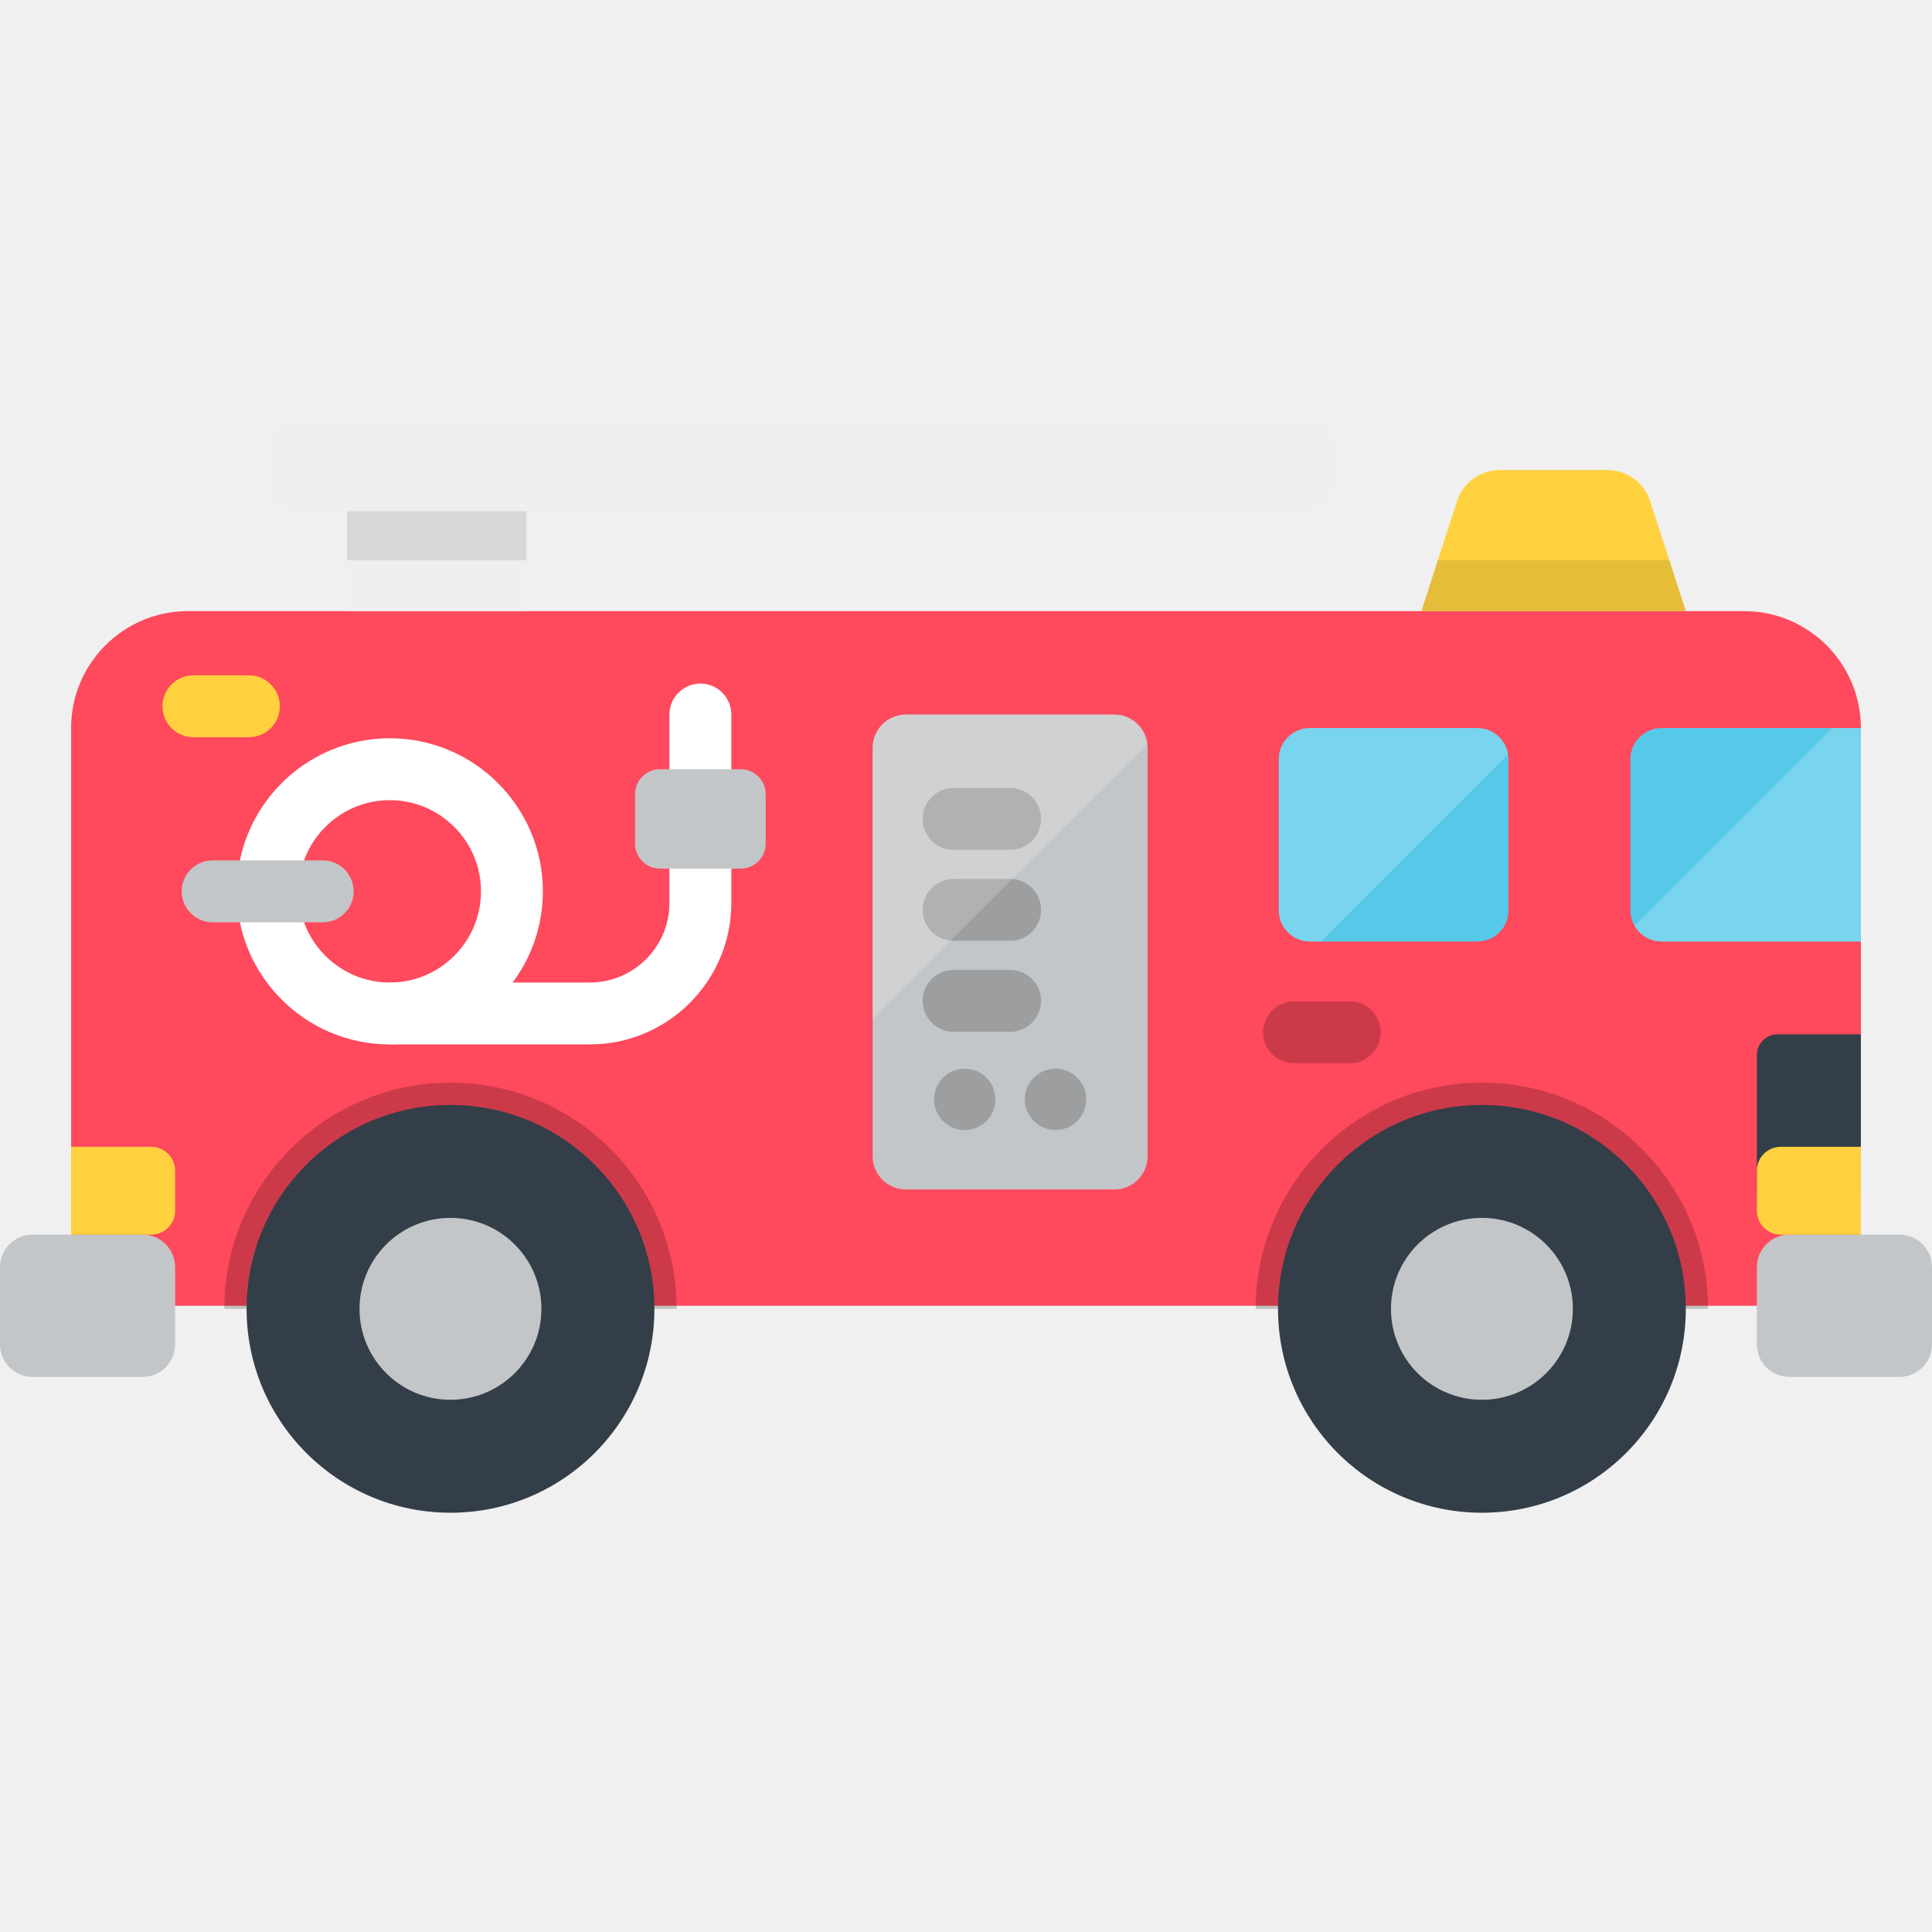
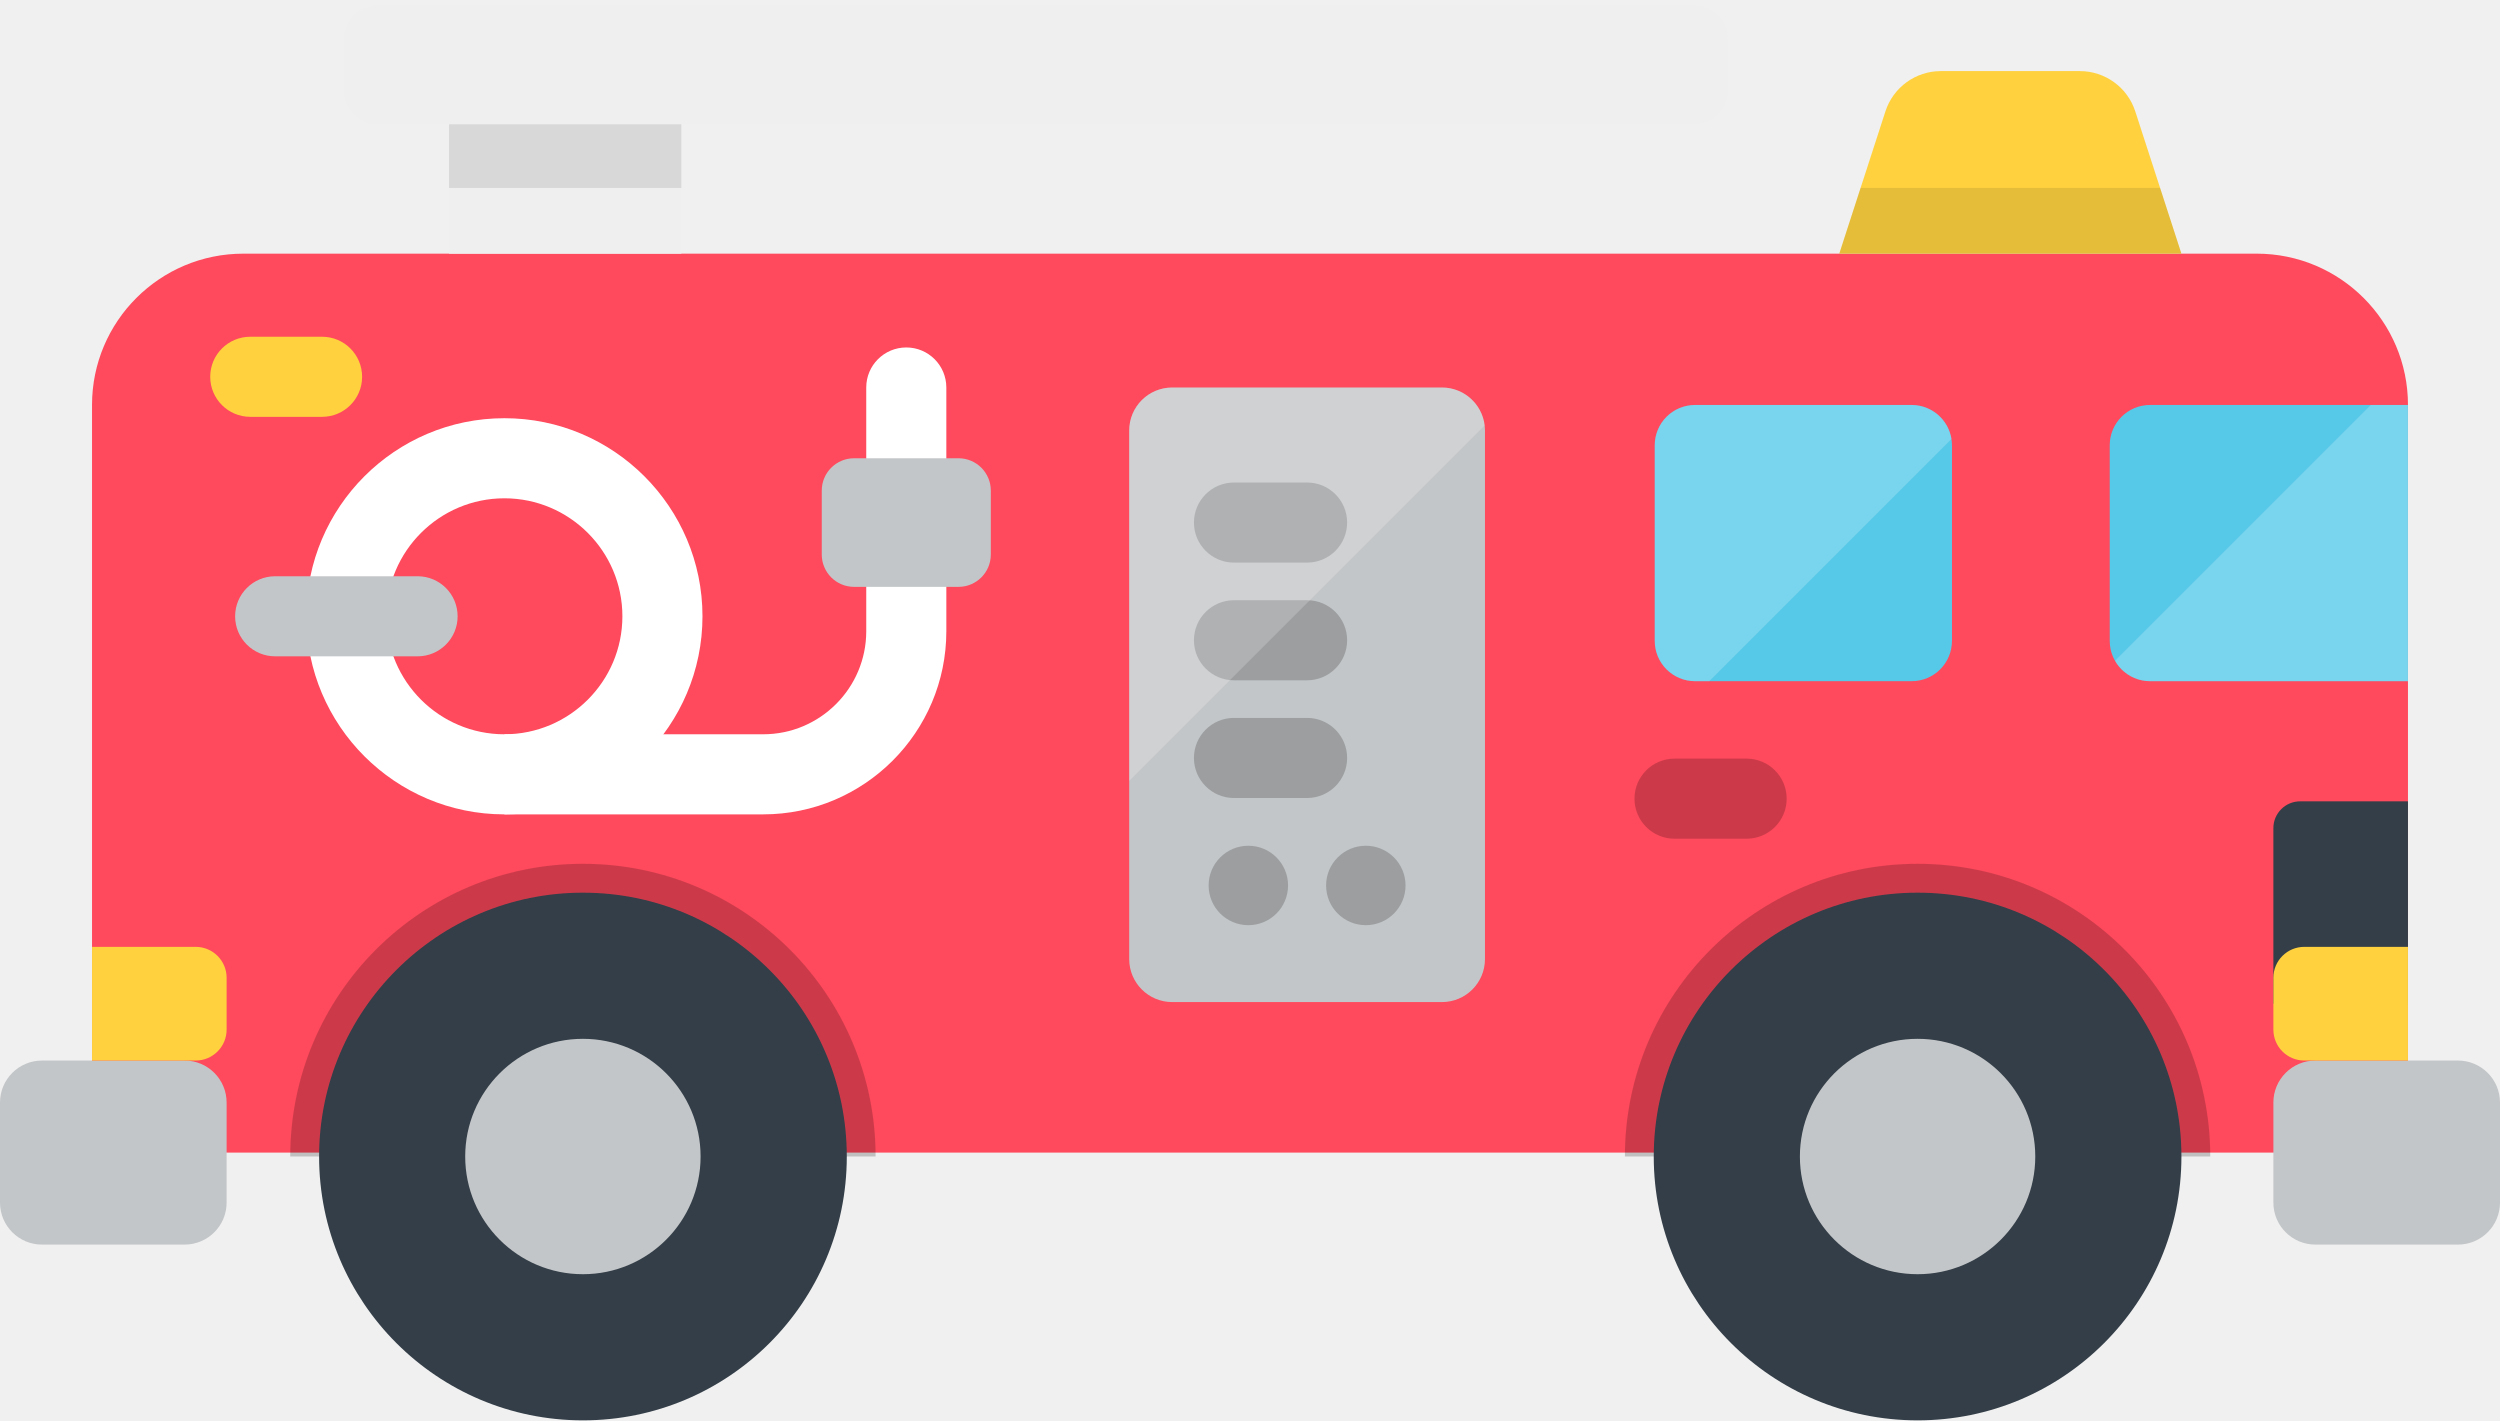
- <svg xmlns="http://www.w3.org/2000/svg" version="1.1" id="Layer_1" x="0px" y="0px" viewBox="0 0 511.999 511.999" style="enable-background:new 0 0 511.999 511.999;" xml:space="preserve">
-   <path style="fill:#FF495C;" d="M462.163,161.95H49.836c-17.115,0-30.989,13.873-30.989,30.989v153.108h474.305V192.939  C493.152,175.823,479.277,161.95,462.163,161.95z" />
-   <path style="opacity:0.2;enable-background:new    ;" d="M332.778,346.849c0-33.104,26.837-59.941,59.941-59.941  c33.105,0,59.942,26.836,59.942,59.941H332.778z" />
-   <path style="opacity:0.2;enable-background:new    ;" d="M59.441,346.849c0-33.104,26.837-59.941,59.941-59.941  s59.941,26.836,59.941,59.941H59.441z" />
-   <circle style="fill:#333E48;" cx="392.721" cy="346.854" r="54.035" />
-   <circle style="fill:#C3C6C8;" cx="392.721" cy="346.854" r="24.103" />
-   <circle style="fill:#333E48;" cx="119.388" cy="346.854" r="54.035" />
-   <g>
-     <circle style="fill:#C3C6C8;" cx="119.377" cy="346.854" r="24.103" />
-     <path style="fill:#C3C6C8;" d="M37.809,327.199H8.602c-4.752,0-8.602,3.851-8.602,8.602v20.491c0,4.752,3.851,8.602,8.602,8.602   h29.207c4.752,0,8.603-3.851,8.603-8.602v-20.49C46.412,331.05,42.561,327.199,37.809,327.199z" />
-     <path style="fill:#C3C6C8;" d="M474.189,327.199h29.208c4.752,0,8.602,3.851,8.602,8.602v20.491c0,4.752-3.851,8.602-8.602,8.602   h-29.208c-4.751,0-8.602-3.851-8.602-8.602v-20.49C465.587,331.05,469.439,327.199,474.189,327.199z" />
+ <svg xmlns="http://www.w3.org/2000/svg" version="1.1" id="Layer_1" x="0px" y="0px" viewBox="0 0 512 291" xml:space="preserve" width="512" height="291">
+   <defs id="defs273" />
+   <path style="fill:#ff495c" d="M 462.163,51.95 H 49.836 c -17.115,0 -30.989,13.873 -30.989,30.989 V 236.047 H 493.152 V 82.939 c 0,-17.116 -13.875,-30.989 -30.989,-30.989 z" id="path158" />
+   <path style="opacity:0.2;enable-background:new" d="m 332.778,236.849 c 0,-33.104 26.837,-59.941 59.941,-59.941 33.105,0 59.942,26.836 59.942,59.941 z" id="path160" />
+   <path style="opacity:0.2;enable-background:new" d="m 59.441,236.849 c 0,-33.104 26.837,-59.941 59.941,-59.941 33.104,0 59.941,26.836 59.941,59.941 z" id="path162" />
+   <circle style="fill:#333e48" cx="392.721" cy="236.854" r="54.035" id="circle164" />
+   <circle style="fill:#c3c6c8" cx="392.721" cy="236.854" r="24.103" id="circle166" />
+   <circle style="fill:#333e48" cx="119.388" cy="236.854" r="54.035" id="circle168" />
+   <g id="g176" transform="translate(0,-110)">
+     <circle style="fill:#c3c6c8" cx="119.377" cy="346.854" r="24.103" id="circle170" />
+     <path style="fill:#c3c6c8" d="M 37.809,327.199 H 8.602 C 3.85,327.199 0,331.05 0,335.801 v 20.491 c 0,4.752 3.851,8.602 8.602,8.602 h 29.207 c 4.752,0 8.603,-3.851 8.603,-8.602 v -20.49 c 0,-4.752 -3.851,-8.603 -8.603,-8.603 z" id="path172" />
+     <path style="fill:#c3c6c8" d="m 474.189,327.199 h 29.208 c 4.752,0 8.602,3.851 8.602,8.602 v 20.491 c 0,4.752 -3.851,8.602 -8.602,8.602 h -29.208 c -4.751,0 -8.602,-3.851 -8.602,-8.602 v -20.49 c 0,-4.752 3.852,-8.603 8.602,-8.603 z" id="path174" />
  </g>
-   <g>
-     <path style="fill:#57C9E8;" d="M440.329,249.508h52.823v-56.571h-52.823c-4.56,0-8.258,3.697-8.258,8.258v40.055   C432.072,245.812,435.77,249.508,440.329,249.508z" />
-     <path style="fill:#57C9E8;" d="M347.146,249.508h44.361c4.56,0,8.258-3.696,8.258-8.258v-40.055c0-4.56-3.697-8.258-8.258-8.258   h-44.361c-4.561,0-8.258,3.697-8.258,8.258v40.055C338.888,245.812,342.584,249.508,347.146,249.508z" />
+   <g id="g182" transform="translate(0,-110)">
+     <path style="fill:#57c9e8" d="m 440.329,249.508 h 52.823 v -56.571 h -52.823 c -4.56,0 -8.258,3.697 -8.258,8.258 v 40.055 c 10e-4,4.562 3.699,8.258 8.258,8.258 z" id="path178" />
+     <path style="fill:#57c9e8" d="m 347.146,249.508 h 44.361 c 4.56,0 8.258,-3.696 8.258,-8.258 v -40.055 c 0,-4.56 -3.697,-8.258 -8.258,-8.258 h -44.361 c -4.561,0 -8.258,3.697 -8.258,8.258 v 40.055 c 0,4.562 3.696,8.258 8.258,8.258 z" id="path180" />
  </g>
-   <path style="fill:#FFD13F;" d="M425.956,124.56h-28.474c-5.171,0-9.753,3.331-11.348,8.25l-9.452,29.14h70.073l-9.452-29.14  C435.709,127.891,431.126,124.56,425.956,124.56z" />
-   <polygon style="opacity:0.1;enable-background:new    ;" points="442.389,148.487 381.047,148.487 376.682,161.95 446.756,161.95   " />
-   <g>
-     <path style="fill:#F0EFEF;" d="M347.005,111.11H77.325c-3.798,0-6.875,3.077-6.875,6.874v10.601c0,3.797,3.077,6.874,6.875,6.874   h269.68c3.798,0,6.875-3.077,6.875-6.874v-10.601C353.88,114.188,350.802,111.11,347.005,111.11z" />
-     <rect x="91.961" y="135.462" style="fill:#F0EFEF;" width="47.571" height="26.487" />
+   <path style="fill:#ffd13f" d="m 425.956,14.56 h -28.474 c -5.171,0 -9.753,3.331 -11.348,8.25 l -9.452,29.14 h 70.073 l -9.452,-29.14 c -1.594,-4.919 -6.177,-8.25 -11.347,-8.25 z" id="path184" />
+   <polygon style="opacity:0.1;enable-background:new" points="446.756,161.95 442.389,148.487 381.047,148.487 376.682,161.95 " id="polygon186" transform="translate(0,-110)" />
+   <g id="g192" transform="translate(0,-110)">
+     <path style="fill:#f0efef" d="M 347.005,111.11 H 77.325 c -3.798,0 -6.875,3.077 -6.875,6.874 v 10.601 c 0,3.797 3.077,6.874 6.875,6.874 h 269.68 c 3.798,0 6.875,-3.077 6.875,-6.874 v -10.601 c 0,-3.796 -3.078,-6.874 -6.875,-6.874 z" id="path188" />
+     <rect x="91.961" y="135.462" style="fill:#f0efef" width="47.571" height="26.487" id="rect190" />
  </g>
-   <rect x="91.961" y="135.462" style="opacity:0.1;enable-background:new    ;" width="47.571" height="13.027" />
-   <g>
-     <path style="fill:#FFFFFF;" d="M185.608,217.833c-4.531,0-8.202-3.671-8.202-8.202v-20.271c0-4.531,3.671-8.202,8.202-8.202   s8.202,3.671,8.202,8.202v20.271C193.81,214.162,190.138,217.833,185.608,217.833z" />
-     <path style="fill:#FFFFFF;" d="M103.302,276.783c-22.368,0-40.567-18.199-40.567-40.567s18.199-40.567,40.567-40.567   s40.567,18.199,40.567,40.567S125.671,276.783,103.302,276.783z M103.302,212.053c-13.323,0-24.163,10.84-24.163,24.163   c0,13.323,10.84,24.163,24.163,24.163s24.163-10.84,24.163-24.163S116.625,212.053,103.302,212.053z" />
-     <path style="fill:#FFFFFF;" d="M156.306,276.783h-53.003v-16.404h53.003c11.636,0,21.101-9.465,21.101-21.1v-18.932h16.404v18.931   C193.81,259.959,176.985,276.783,156.306,276.783z" />
+   <rect x="91.961" y="25.462" style="opacity:0.1;enable-background:new" width="47.571" height="13.027" id="rect194" />
+   <g id="g202" transform="translate(0,-110)">
+     <path style="fill:#ffffff" d="m 185.608,217.833 c -4.531,0 -8.202,-3.671 -8.202,-8.202 V 189.36 c 0,-4.531 3.671,-8.202 8.202,-8.202 4.531,0 8.202,3.671 8.202,8.202 v 20.271 c 0,4.531 -3.672,8.202 -8.202,8.202 z" id="path196" />
+     <path style="fill:#ffffff" d="m 103.302,276.783 c -22.368,0 -40.567,-18.199 -40.567,-40.567 0,-22.368 18.199,-40.567 40.567,-40.567 22.368,0 40.567,18.199 40.567,40.567 0,22.368 -18.198,40.567 -40.567,40.567 z m 0,-64.73 c -13.323,0 -24.163,10.84 -24.163,24.163 0,13.323 10.84,24.163 24.163,24.163 13.323,0 24.163,-10.84 24.163,-24.163 0,-13.323 -10.84,-24.163 -24.163,-24.163 z" id="path198" />
+     <path style="fill:#ffffff" d="m 156.306,276.783 h -53.003 v -16.404 h 53.003 c 11.636,0 21.101,-9.465 21.101,-21.1 v -18.932 h 16.404 v 18.931 c -0.001,20.681 -16.826,37.505 -37.505,37.505 z" id="path200" />
  </g>
-   <path style="fill:#C3C6C8;" d="M196.298,203.851h-21.381c-3.657,0-6.622,2.965-6.622,6.623v13.095c0,3.657,2.965,6.622,6.622,6.622  h21.381c3.657,0,6.623-2.965,6.623-6.622v-13.095C202.921,206.816,199.955,203.851,196.298,203.851z" />
-   <path style="opacity:0.2;enable-background:new    ;" d="M357.708,281.77h-14.764c-4.531,0-8.202-3.671-8.202-8.202  s3.671-8.202,8.202-8.202h14.764c4.531,0,8.202,3.671,8.202,8.202S362.237,281.77,357.708,281.77z" />
-   <path style="fill:#333E48;" d="M471.074,274.114h22.079v41.442h-27.565v-35.955C465.587,276.572,468.044,274.114,471.074,274.114z" />
-   <path style="fill:#C3C6C8;" d="M295.317,189.361h-55.252c-4.862,0-8.805,3.942-8.805,8.805V306.42c0,4.863,3.942,8.805,8.805,8.805  h55.252c4.862,0,8.805-3.94,8.805-8.805V198.165C304.122,193.304,300.179,189.361,295.317,189.361z" />
-   <path style="opacity:0.2;enable-background:new    ;" d="M267.691,225.222h-14.971c-4.531,0-8.202-3.671-8.202-8.202  s3.671-8.202,8.202-8.202h14.971c4.531,0,8.202,3.671,8.202,8.202S272.221,225.222,267.691,225.222z" />
-   <path style="opacity:0.2;enable-background:new    ;" d="M267.691,249.327h-14.971c-4.531,0-8.202-3.671-8.202-8.202  s3.671-8.202,8.202-8.202h14.971c4.531,0,8.202,3.671,8.202,8.202C275.893,245.656,272.221,249.327,267.691,249.327z" />
-   <path style="opacity:0.2;enable-background:new    ;" d="M267.691,273.431h-14.971c-4.531,0-8.202-3.671-8.202-8.202  c0-4.531,3.671-8.202,8.202-8.202h14.971c4.531,0,8.202,3.671,8.202,8.202S272.221,273.431,267.691,273.431z" />
-   <circle style="opacity:0.2;enable-background:new    ;" cx="255.661" cy="291.343" r="8.135" />
-   <circle style="opacity:0.2;enable-background:new    ;" cx="279.72" cy="291.343" r="8.135" />
-   <path style="opacity:0.2;fill:#FFFFFF;enable-background:new    ;" d="M295.317,189.361h-55.252c-4.862,0-8.805,3.942-8.805,8.805  v71.756l72.794-72.794C303.54,192.755,299.827,189.361,295.317,189.361z" />
-   <g>
-     <path style="fill:#FFD13F;" d="M471.922,303.915h21.23v23.284h-21.23c-3.498,0-6.335-2.837-6.335-6.335V310.25   C465.587,306.752,468.423,303.915,471.922,303.915z" />
-     <path style="fill:#FFD13F;" d="M40.077,303.915h-21.23v23.284h21.23c3.498,0,6.335-2.837,6.335-6.335V310.25   C46.412,306.752,43.577,303.915,40.077,303.915z" />
-     <path style="fill:#FFD13F;" d="M65.96,195.368H51.255c-4.531,0-8.202-3.671-8.202-8.202s3.671-8.202,8.202-8.202H65.96   c4.531,0,8.202,3.671,8.202,8.202S70.491,195.368,65.96,195.368z" />
+   <path style="fill:#c3c6c8" d="m 196.298,93.851 h -21.381 c -3.657,0 -6.622,2.965 -6.622,6.623 v 13.095 c 0,3.657 2.965,6.622 6.622,6.622 h 21.381 c 3.657,0 6.623,-2.965 6.623,-6.622 v -13.095 c 0,-3.658 -2.966,-6.623 -6.623,-6.623 z" id="path204" />
+   <path style="opacity:0.2;enable-background:new" d="m 357.708,171.77 h -14.764 c -4.531,0 -8.202,-3.671 -8.202,-8.202 0,-4.531 3.671,-8.202 8.202,-8.202 h 14.764 c 4.531,0 8.202,3.671 8.202,8.202 0,4.531 -3.673,8.202 -8.202,8.202 z" id="path206" />
+   <path style="fill:#333e48" d="m 471.074,164.114 h 22.079 v 41.442 h -27.565 v -35.955 c -0.001,-3.029 2.456,-5.487 5.486,-5.487 z" id="path208" />
+   <path style="fill:#c3c6c8" d="m 295.317,79.361 h -55.252 c -4.862,0 -8.805,3.942 -8.805,8.805 V 196.42 c 0,4.863 3.942,8.805 8.805,8.805 h 55.252 c 4.862,0 8.805,-3.94 8.805,-8.805 V 88.165 c 0,-4.861 -3.943,-8.804 -8.805,-8.804 z" id="path210" />
+   <path style="opacity:0.2;enable-background:new" d="M 267.691,115.222 H 252.72 c -4.531,0 -8.202,-3.671 -8.202,-8.202 0,-4.531 3.671,-8.202 8.202,-8.202 h 14.971 c 4.531,0 8.202,3.671 8.202,8.202 0,4.531 -3.672,8.202 -8.202,8.202 z" id="path212" />
+   <path style="opacity:0.2;enable-background:new" d="M 267.691,139.327 H 252.72 c -4.531,0 -8.202,-3.671 -8.202,-8.202 0,-4.531 3.671,-8.202 8.202,-8.202 h 14.971 c 4.531,0 8.202,3.671 8.202,8.202 0,4.531 -3.672,8.202 -8.202,8.202 z" id="path214" />
+   <path style="opacity:0.2;enable-background:new" d="M 267.691,163.431 H 252.72 c -4.531,0 -8.202,-3.671 -8.202,-8.202 0,-4.531 3.671,-8.202 8.202,-8.202 h 14.971 c 4.531,0 8.202,3.671 8.202,8.202 0,4.531 -3.672,8.202 -8.202,8.202 z" id="path216" />
+   <circle style="opacity:0.2;enable-background:new" cx="255.661" cy="181.343" r="8.135" id="circle218" />
+   <circle style="opacity:0.2;enable-background:new" cx="279.72" cy="181.343" r="8.135" id="circle220" />
+   <path style="opacity:0.2;fill:#ffffff;enable-background:new" d="m 295.317,79.361 h -55.252 c -4.862,0 -8.805,3.942 -8.805,8.805 v 71.756 l 72.794,-72.794 c -0.514,-4.373 -4.227,-7.767 -8.737,-7.767 z" id="path222" />
+   <g id="g230" transform="translate(0,-110)">
+     <path style="fill:#ffd13f" d="m 471.922,303.915 h 21.23 v 23.284 h -21.23 c -3.498,0 -6.335,-2.837 -6.335,-6.335 V 310.25 c 0,-3.498 2.836,-6.335 6.335,-6.335 z" id="path224" />
+     <path style="fill:#ffd13f" d="m 40.077,303.915 h -21.23 v 23.284 h 21.23 c 3.498,0 6.335,-2.837 6.335,-6.335 V 310.25 c 0,-3.498 -2.835,-6.335 -6.335,-6.335 z" id="path226" />
+     <path style="fill:#ffd13f" d="M 65.96,195.368 H 51.255 c -4.531,0 -8.202,-3.671 -8.202,-8.202 0,-4.531 3.671,-8.202 8.202,-8.202 H 65.96 c 4.531,0 8.202,3.671 8.202,8.202 0,4.531 -3.671,8.202 -8.202,8.202 z" id="path228" />
  </g>
-   <path style="fill:#C3C6C8;" d="M85.52,244.418H56.354c-4.531,0-8.202-3.671-8.202-8.202s3.671-8.202,8.202-8.202H85.52  c4.531,0,8.202,3.671,8.202,8.202C93.722,240.745,90.051,244.418,85.52,244.418z" />
-   <g>
-     <path style="opacity:0.2;fill:#FFFFFF;enable-background:new    ;" d="M485.544,192.939l-52.39,52.39   c1.421,2.495,4.099,4.18,7.175,4.18h52.823v-56.571h-7.608V192.939z" />
-     <path style="opacity:0.2;fill:#FFFFFF;enable-background:new    ;" d="M391.506,192.939h-44.361c-4.561,0-8.258,3.697-8.258,8.258   v40.055c0,4.561,3.696,8.258,8.258,8.258h2.911l49.598-49.597C399.036,195.963,395.628,192.939,391.506,192.939z" />
+   <path style="fill:#c3c6c8" d="M 85.52,134.418 H 56.354 c -4.531,0 -8.202,-3.671 -8.202,-8.202 0,-4.531 3.671,-8.202 8.202,-8.202 H 85.52 c 4.531,0 8.202,3.671 8.202,8.202 0,4.529 -3.671,8.202 -8.202,8.202 z" id="path232" />
+   <g id="g238" transform="translate(0,-110)">
+     <path style="opacity:0.2;fill:#ffffff;enable-background:new" d="m 485.544,192.939 -52.39,52.39 c 1.421,2.495 4.099,4.18 7.175,4.18 h 52.823 v -56.571 h -7.608 z" id="path234" />
+     <path style="opacity:0.2;fill:#ffffff;enable-background:new" d="m 391.506,192.939 h -44.361 c -4.561,0 -8.258,3.697 -8.258,8.258 v 40.055 c 0,4.561 3.696,8.258 8.258,8.258 h 2.911 l 49.598,-49.597 c -0.618,-3.95 -4.026,-6.974 -8.148,-6.974 z" id="path236" />
  </g>
-   <g>
+   <g id="g240">
</g>
-   <g>
+   <g id="g242">
</g>
-   <g>
+   <g id="g244">
</g>
-   <g>
+   <g id="g246">
</g>
-   <g>
+   <g id="g248">
</g>
-   <g>
+   <g id="g250">
</g>
-   <g>
+   <g id="g252">
</g>
-   <g>
+   <g id="g254">
</g>
-   <g>
+   <g id="g256">
</g>
-   <g>
+   <g id="g258">
</g>
-   <g>
+   <g id="g260">
</g>
-   <g>
+   <g id="g262">
</g>
-   <g>
+   <g id="g264">
</g>
-   <g>
+   <g id="g266">
</g>
-   <g>
+   <g id="g268">
</g>
</svg>
